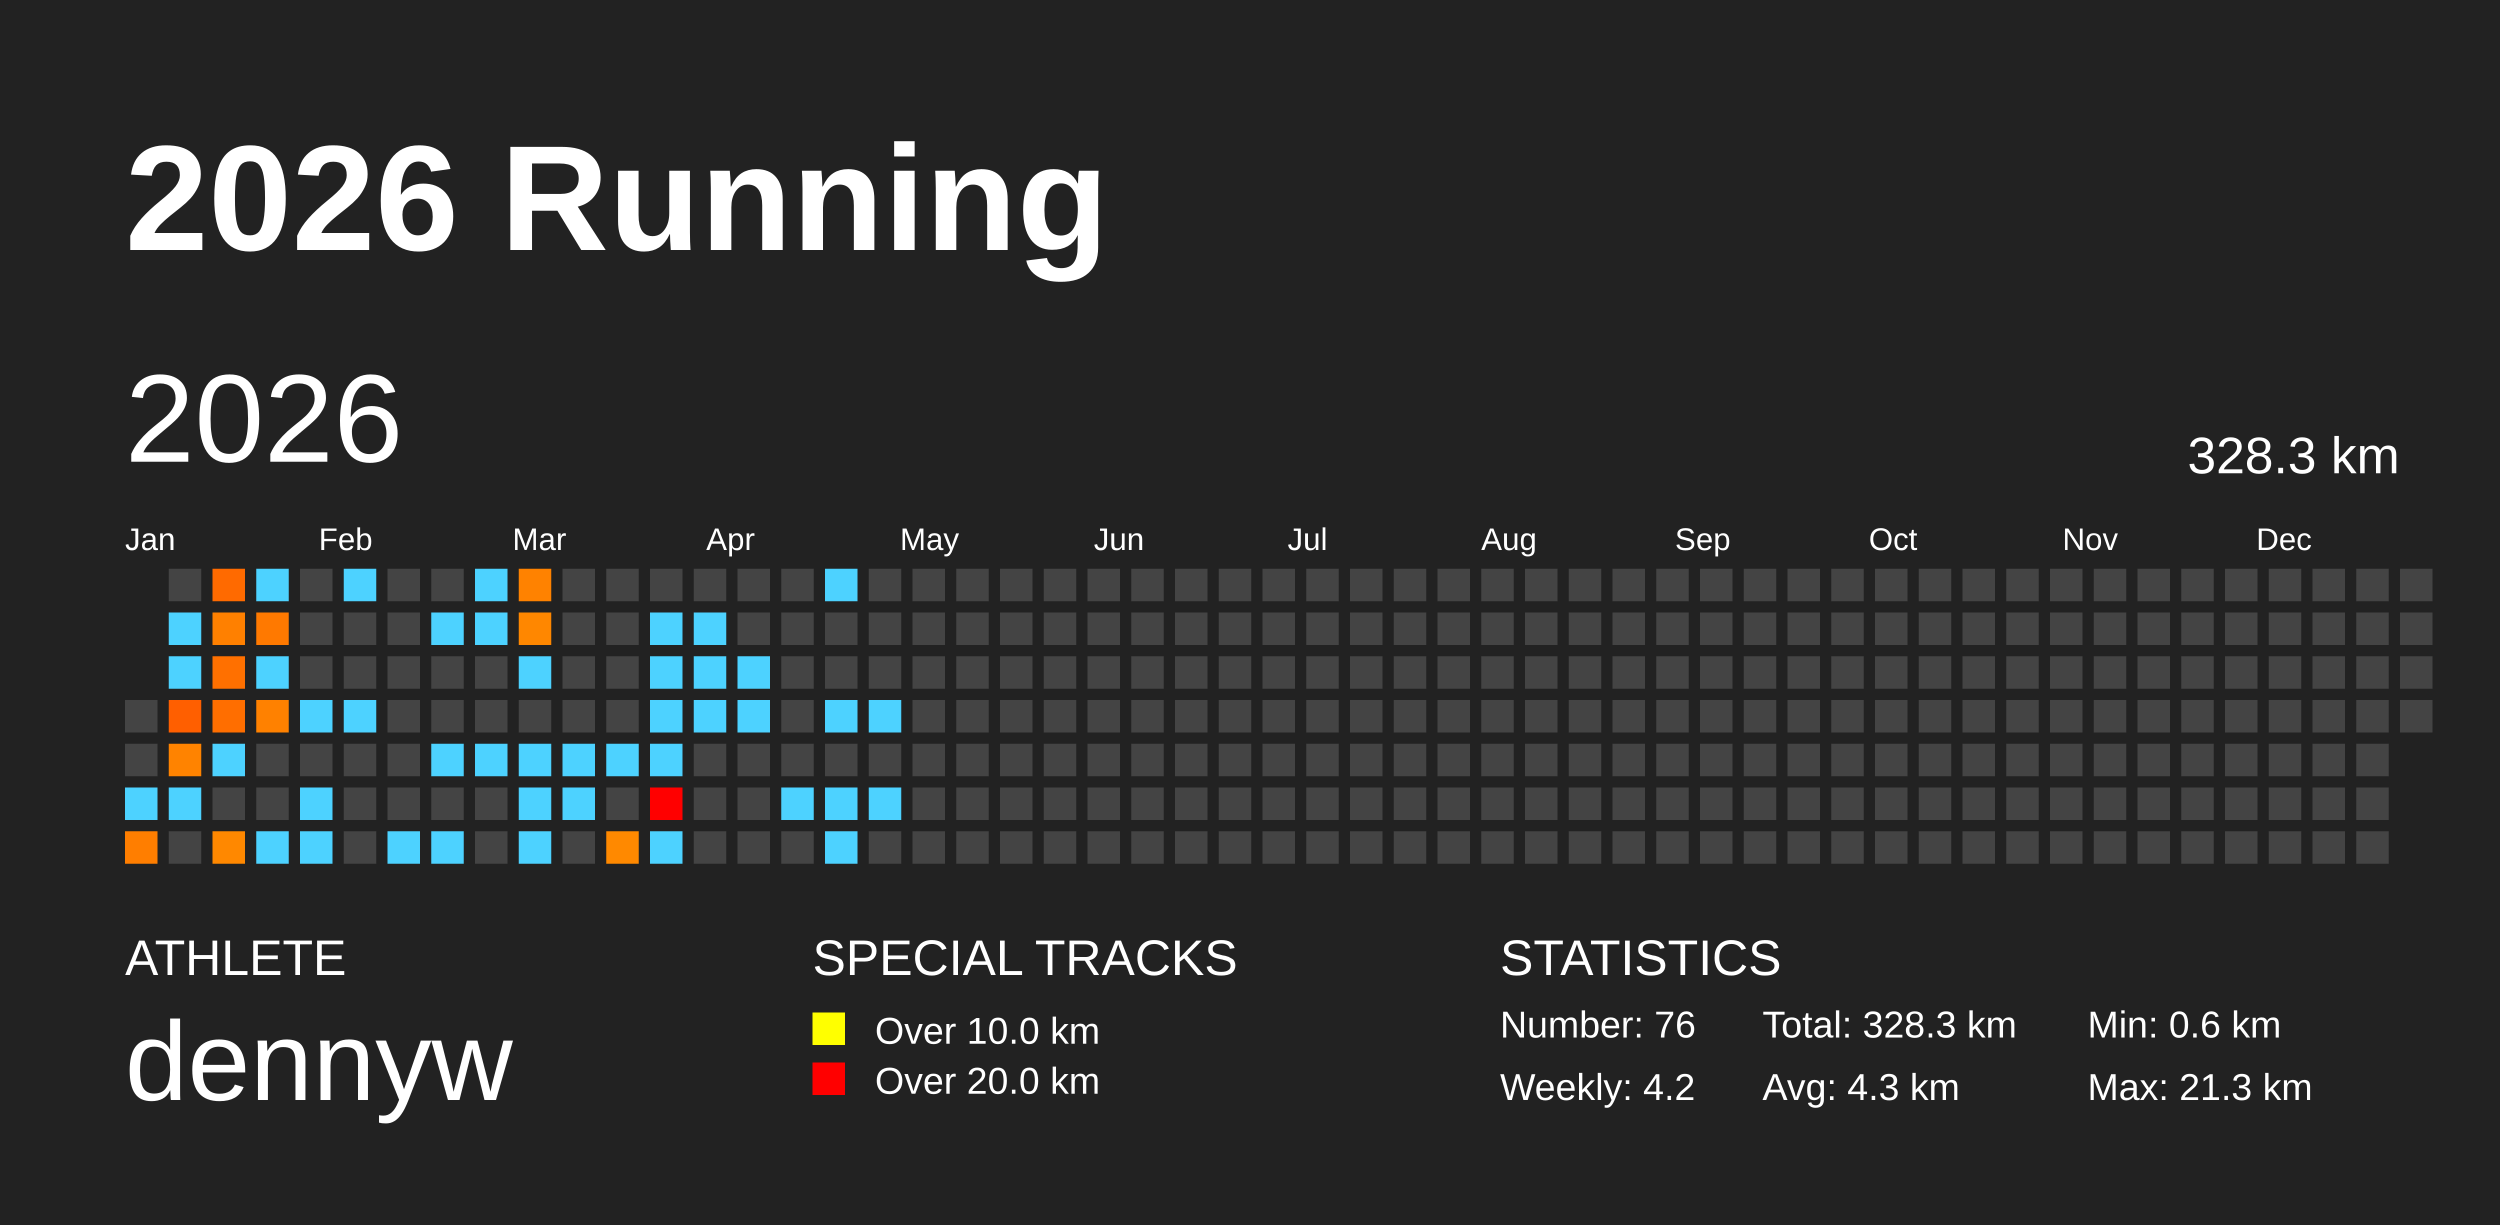
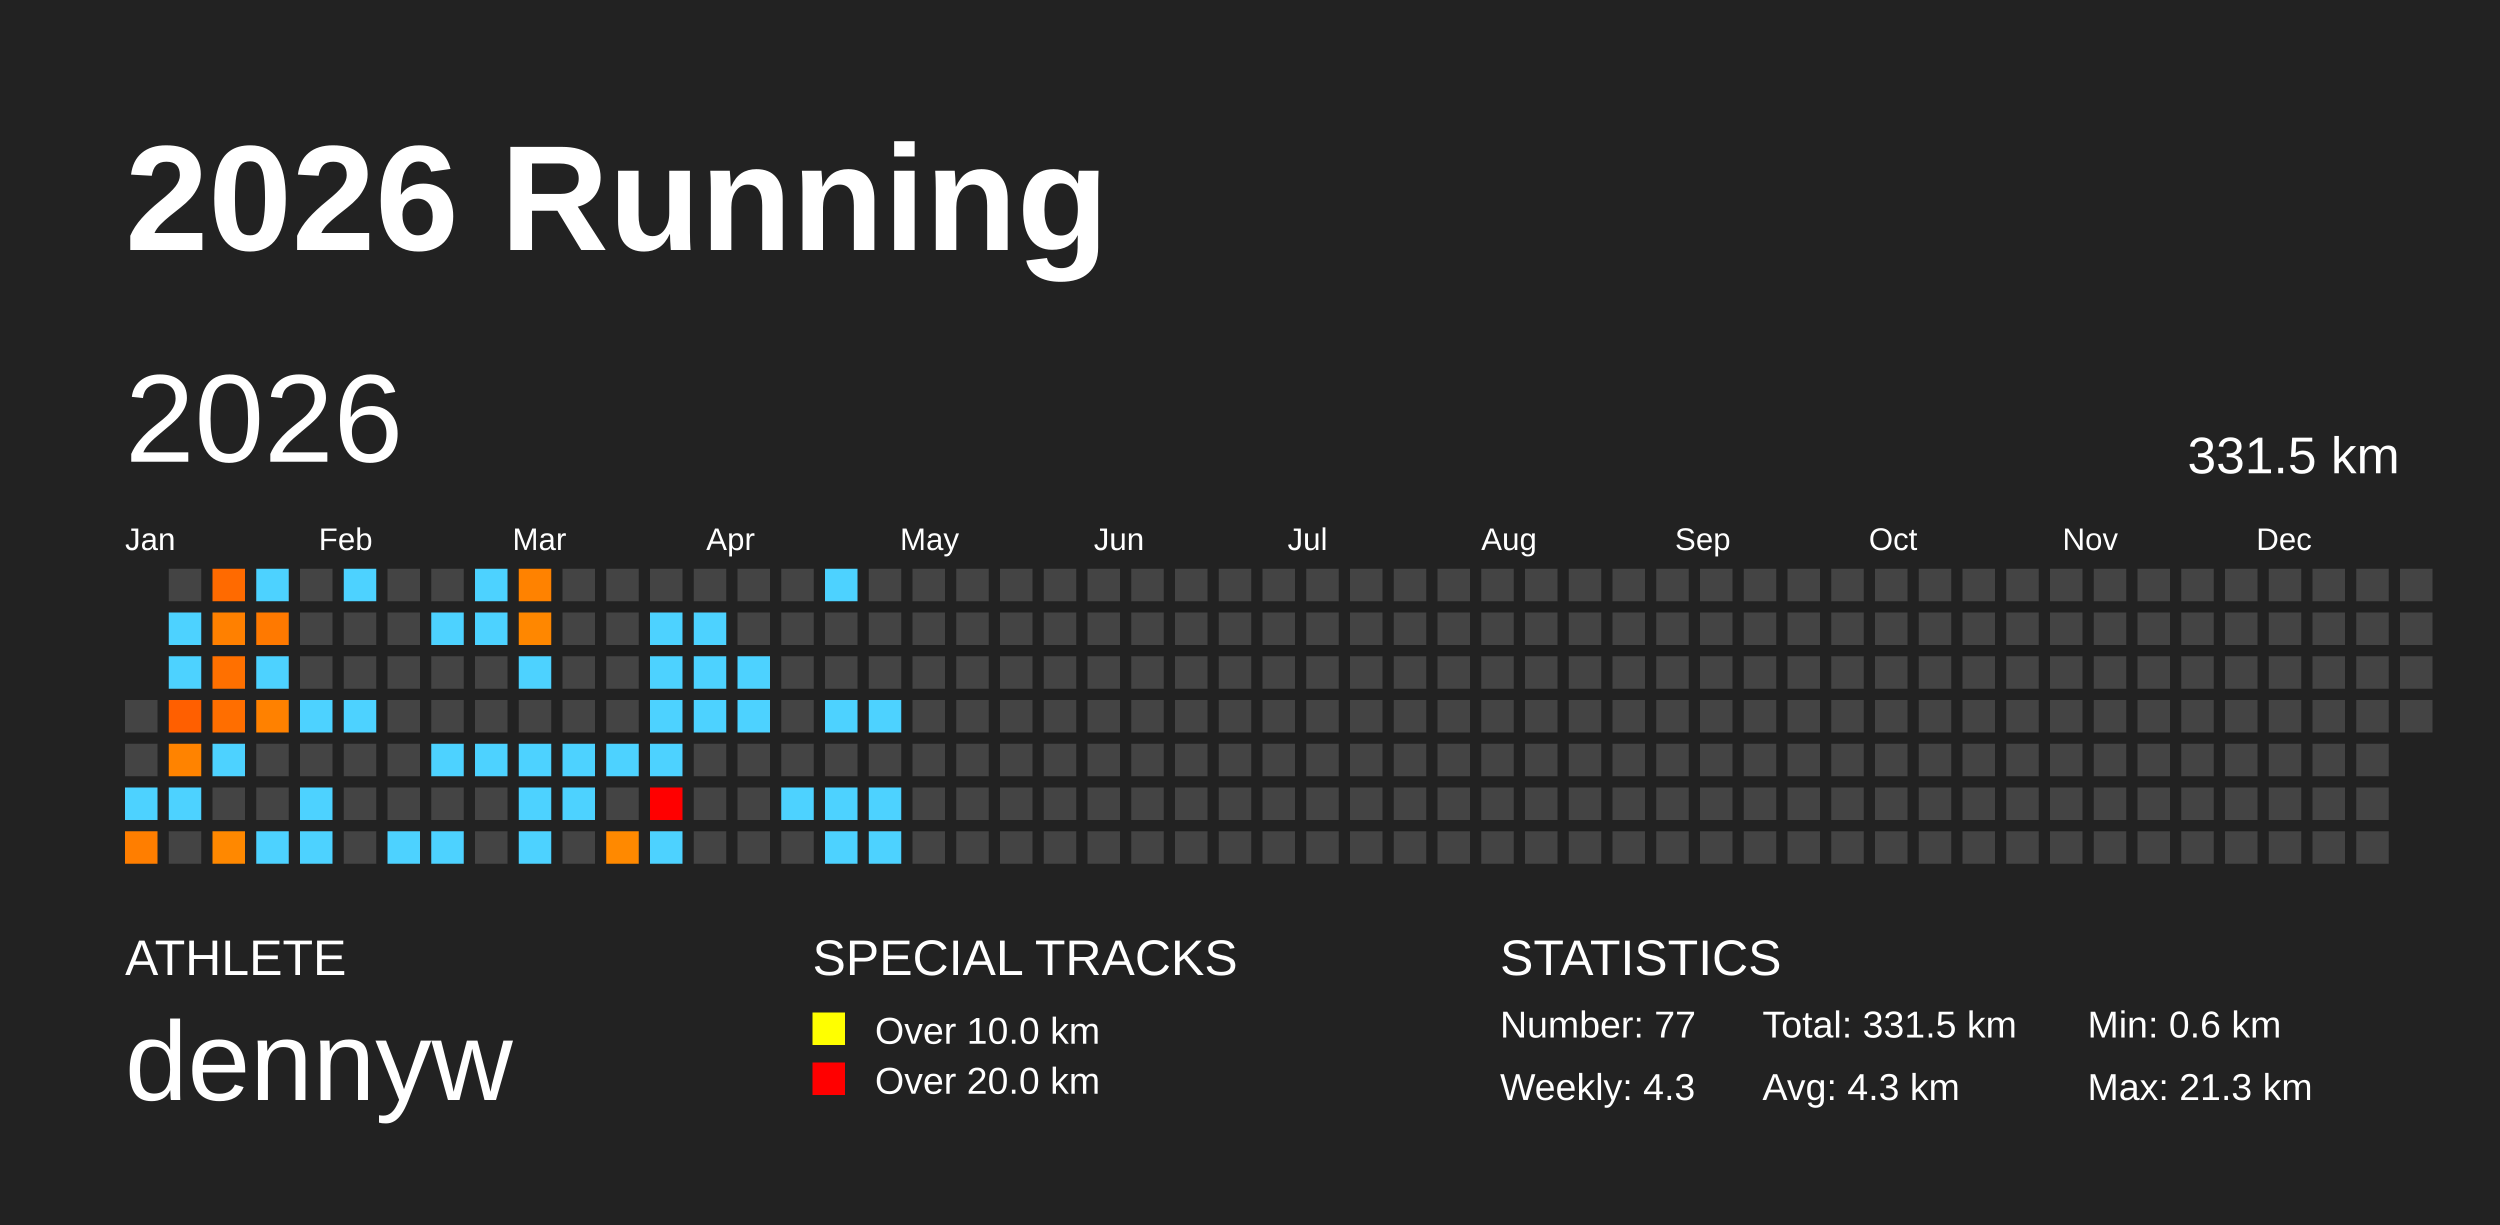
<svg xmlns="http://www.w3.org/2000/svg" baseProfile="full" height="98mm" version="1.1" viewBox="0,0,200,98" width="200mm">
  <defs />
  <rect fill="#222222" height="98" width="200" x="0" y="0" />
  <text fill="#FFFFFF" style="font-size:12px; font-family:Arial; font-weight:bold;" x="10" y="20">2026 Running</text>
  <text fill="#FFFFFF" style="font-size:4px; font-family:Arial" x="10" y="78">ATHLETE</text>
  <text fill="#FFFFFF" style="font-size:9px; font-family:Arial" x="10" y="88">dennyw</text>
  <text fill="#FFFFFF" style="font-size:4px; font-family:Arial" x="65" y="78">SPECIAL TRACKS</text>
  <rect fill="yellow" height="2.6" width="2.6" x="65" y="81" />
  <text fill="#FFFFFF" style="font-size:3px; font-family:Arial" x="70" y="83.5">Over 10.0 km</text>
  <rect fill="red" height="2.6" width="2.6" x="65" y="85" />
  <text fill="#FFFFFF" style="font-size:3px; font-family:Arial" x="70" y="87.5">Over 20.0 km</text>
  <text fill="#FFFFFF" style="font-size:4px; font-family:Arial" x="120" y="78">STATISTICS</text>
-   <text fill="#FFFFFF" style="font-size:3px; font-family:Arial" x="120" y="83">Number: 76</text>
-   <text fill="#FFFFFF" style="font-size:3px; font-family:Arial" x="120" y="88">Weekly: 4.2</text>
-   <text fill="#FFFFFF" style="font-size:3px; font-family:Arial" x="141" y="83">Total: 328.3 km</text>
+   <text fill="#FFFFFF" style="font-size:3px; font-family:Arial" x="120" y="83">Number: 77</text>
+   <text fill="#FFFFFF" style="font-size:3px; font-family:Arial" x="120" y="88">Weekly: 4.3</text>
+   <text fill="#FFFFFF" style="font-size:3px; font-family:Arial" x="141" y="83">Total: 331.5 km</text>
  <text fill="#FFFFFF" style="font-size:3px; font-family:Arial" x="141" y="88">Avg: 4.3 km</text>
  <text fill="#FFFFFF" style="font-size:3px; font-family:Arial" x="167" y="83">Min: 0.6 km</text>
  <text fill="#FFFFFF" style="font-size:3px; font-family:Arial" x="167" y="88">Max: 21.3 km</text>
  <text dominant-baseline="hanging" fill="#FFFFFF" style="font-size:10.0px; font-family:Arial;" x="10" y="30">2026</text>
-   <text dominant-baseline="hanging" fill="#FFFFFF" style="font-size:4.125px; font-family:Arial;" x="175" y="35">328.3 km</text>
+   <text dominant-baseline="hanging" fill="#FFFFFF" style="font-size:4.125px; font-family:Arial;" x="175" y="35">331.5 km</text>
  <text fill="#FFFFFF" style="font-size:2.5px; font-family:Arial" x="10.0" y="44">Jan</text>
  <text fill="#FFFFFF" style="font-size:2.5px; font-family:Arial" x="25.5" y="44">Feb</text>
  <text fill="#FFFFFF" style="font-size:2.5px; font-family:Arial" x="41.0" y="44">Mar</text>
  <text fill="#FFFFFF" style="font-size:2.5px; font-family:Arial" x="56.5" y="44">Apr</text>
  <text fill="#FFFFFF" style="font-size:2.5px; font-family:Arial" x="72.0" y="44">May</text>
  <text fill="#FFFFFF" style="font-size:2.5px; font-family:Arial" x="87.5" y="44">Jun</text>
  <text fill="#FFFFFF" style="font-size:2.5px; font-family:Arial" x="103.0" y="44">Jul</text>
  <text fill="#FFFFFF" style="font-size:2.5px; font-family:Arial" x="118.5" y="44">Aug</text>
  <text fill="#FFFFFF" style="font-size:2.5px; font-family:Arial" x="134.0" y="44">Sep</text>
  <text fill="#FFFFFF" style="font-size:2.5px; font-family:Arial" x="149.5" y="44">Oct</text>
  <text fill="#FFFFFF" style="font-size:2.5px; font-family:Arial" x="165.0" y="44">Nov</text>
  <text fill="#FFFFFF" style="font-size:2.5px; font-family:Arial" x="180.5" y="44">Dec</text>
  <rect fill="#444444" height="2.6" width="2.6" x="10.0" y="56.0" />
  <rect fill="#444444" height="2.6" width="2.6" x="10.0" y="59.5" />
  <rect fill="#4dd2ff" height="2.6" width="2.6" x="10.0" y="63.0" />
  <rect fill="#ff7e00" height="2.6" width="2.6" x="10.0" y="66.5" />
  <rect fill="#444444" height="2.6" width="2.6" x="13.5" y="45.5" />
  <rect fill="#4dd2ff" height="2.6" width="2.6" x="13.5" y="49.0" />
  <rect fill="#4dd2ff" height="2.6" width="2.6" x="13.5" y="52.5" />
  <rect fill="#ff5f00" height="2.6" width="2.6" x="13.5" y="56.0" />
  <rect fill="#ff8300" height="2.6" width="2.6" x="13.5" y="59.5" />
  <rect fill="#4dd2ff" height="2.6" width="2.6" x="13.5" y="63.0" />
  <rect fill="#444444" height="2.6" width="2.6" x="13.5" y="66.5" />
  <rect fill="#ff6a00" height="2.6" width="2.6" x="17.0" y="45.5" />
  <rect fill="#ff8000" height="2.6" width="2.6" x="17.0" y="49.0" />
  <rect fill="#ff7000" height="2.6" width="2.6" x="17.0" y="52.5" />
  <rect fill="#ff6e00" height="2.6" width="2.6" x="17.0" y="56.0" />
  <rect fill="#4dd2ff" height="2.6" width="2.6" x="17.0" y="59.5" />
  <rect fill="#444444" height="2.6" width="2.6" x="17.0" y="63.0" />
  <rect fill="#ff8800" height="2.6" width="2.6" x="17.0" y="66.5" />
  <rect fill="#4dd2ff" height="2.6" width="2.6" x="20.5" y="45.5" />
  <rect fill="#ff7900" height="2.6" width="2.6" x="20.5" y="49.0" />
  <rect fill="#4dd2ff" height="2.6" width="2.6" x="20.5" y="52.5" />
  <rect fill="#ff8100" height="2.6" width="2.6" x="20.5" y="56.0" />
  <rect fill="#444444" height="2.6" width="2.6" x="20.5" y="59.5" />
  <rect fill="#444444" height="2.6" width="2.6" x="20.5" y="63.0" />
  <rect fill="#4dd2ff" height="2.6" width="2.6" x="20.5" y="66.5" />
  <rect fill="#444444" height="2.6" width="2.6" x="24.0" y="45.5" />
  <rect fill="#444444" height="2.6" width="2.6" x="24.0" y="49.0" />
  <rect fill="#444444" height="2.6" width="2.6" x="24.0" y="52.5" />
  <rect fill="#4dd2ff" height="2.6" width="2.6" x="24.0" y="56.0" />
  <rect fill="#444444" height="2.6" width="2.6" x="24.0" y="59.5" />
  <rect fill="#4dd2ff" height="2.6" width="2.6" x="24.0" y="63.0" />
  <rect fill="#4dd2ff" height="2.6" width="2.6" x="24.0" y="66.5" />
  <rect fill="#4dd2ff" height="2.6" width="2.6" x="27.5" y="45.5" />
  <rect fill="#444444" height="2.6" width="2.6" x="27.5" y="49.0" />
  <rect fill="#444444" height="2.6" width="2.6" x="27.5" y="52.5" />
  <rect fill="#4dd2ff" height="2.6" width="2.6" x="27.5" y="56.0" />
  <rect fill="#444444" height="2.6" width="2.6" x="27.5" y="59.5" />
  <rect fill="#444444" height="2.6" width="2.6" x="27.5" y="63.0" />
  <rect fill="#444444" height="2.6" width="2.6" x="27.5" y="66.5" />
  <rect fill="#444444" height="2.6" width="2.6" x="31.0" y="45.5" />
  <rect fill="#444444" height="2.6" width="2.6" x="31.0" y="49.0" />
  <rect fill="#444444" height="2.6" width="2.6" x="31.0" y="52.5" />
  <rect fill="#444444" height="2.6" width="2.6" x="31.0" y="56.0" />
  <rect fill="#444444" height="2.6" width="2.6" x="31.0" y="59.5" />
  <rect fill="#444444" height="2.6" width="2.6" x="31.0" y="63.0" />
  <rect fill="#4dd2ff" height="2.6" width="2.6" x="31.0" y="66.5" />
  <rect fill="#444444" height="2.6" width="2.6" x="34.5" y="45.5" />
  <rect fill="#4dd2ff" height="2.6" width="2.6" x="34.5" y="49.0" />
  <rect fill="#444444" height="2.6" width="2.6" x="34.5" y="52.5" />
  <rect fill="#444444" height="2.6" width="2.6" x="34.5" y="56.0" />
  <rect fill="#4dd2ff" height="2.6" width="2.6" x="34.5" y="59.5" />
  <rect fill="#444444" height="2.6" width="2.6" x="34.5" y="63.0" />
  <rect fill="#4dd2ff" height="2.6" width="2.6" x="34.5" y="66.5" />
  <rect fill="#4dd2ff" height="2.6" width="2.6" x="38.0" y="45.5" />
  <rect fill="#4dd2ff" height="2.6" width="2.6" x="38.0" y="49.0" />
  <rect fill="#444444" height="2.6" width="2.6" x="38.0" y="52.5" />
  <rect fill="#444444" height="2.6" width="2.6" x="38.0" y="56.0" />
  <rect fill="#4dd2ff" height="2.6" width="2.6" x="38.0" y="59.5" />
  <rect fill="#444444" height="2.6" width="2.6" x="38.0" y="63.0" />
  <rect fill="#444444" height="2.6" width="2.6" x="38.0" y="66.5" />
  <rect fill="#ff8200" height="2.6" width="2.6" x="41.5" y="45.5" />
  <rect fill="#ff8700" height="2.6" width="2.6" x="41.5" y="49.0" />
  <rect fill="#4dd2ff" height="2.6" width="2.6" x="41.5" y="52.5" />
  <rect fill="#444444" height="2.6" width="2.6" x="41.5" y="56.0" />
  <rect fill="#4dd2ff" height="2.6" width="2.6" x="41.5" y="59.5" />
  <rect fill="#4dd2ff" height="2.6" width="2.6" x="41.5" y="63.0" />
  <rect fill="#4dd2ff" height="2.6" width="2.6" x="41.5" y="66.5" />
  <rect fill="#444444" height="2.6" width="2.6" x="45.0" y="45.5" />
  <rect fill="#444444" height="2.6" width="2.6" x="45.0" y="49.0" />
  <rect fill="#444444" height="2.6" width="2.6" x="45.0" y="52.5" />
  <rect fill="#444444" height="2.6" width="2.6" x="45.0" y="56.0" />
  <rect fill="#4dd2ff" height="2.6" width="2.6" x="45.0" y="59.5" />
  <rect fill="#4dd2ff" height="2.6" width="2.6" x="45.0" y="63.0" />
  <rect fill="#444444" height="2.6" width="2.6" x="45.0" y="66.5" />
  <rect fill="#444444" height="2.6" width="2.6" x="48.5" y="45.5" />
  <rect fill="#444444" height="2.6" width="2.6" x="48.5" y="49.0" />
  <rect fill="#444444" height="2.6" width="2.6" x="48.5" y="52.5" />
  <rect fill="#444444" height="2.6" width="2.6" x="48.5" y="56.0" />
  <rect fill="#4dd2ff" height="2.6" width="2.6" x="48.5" y="59.5" />
  <rect fill="#444444" height="2.6" width="2.6" x="48.5" y="63.0" />
  <rect fill="#ff8900" height="2.6" width="2.6" x="48.5" y="66.5" />
  <rect fill="#444444" height="2.6" width="2.6" x="52.0" y="45.5" />
  <rect fill="#4dd2ff" height="2.6" width="2.6" x="52.0" y="49.0" />
  <rect fill="#4dd2ff" height="2.6" width="2.6" x="52.0" y="52.5" />
  <rect fill="#4dd2ff" height="2.6" width="2.6" x="52.0" y="56.0" />
  <rect fill="#4dd2ff" height="2.6" width="2.6" x="52.0" y="59.5" />
  <rect fill="red" height="2.6" width="2.6" x="52.0" y="63.0" />
  <rect fill="#4dd2ff" height="2.6" width="2.6" x="52.0" y="66.5" />
  <rect fill="#444444" height="2.6" width="2.6" x="55.5" y="45.5" />
  <rect fill="#4dd2ff" height="2.6" width="2.6" x="55.5" y="49.0" />
  <rect fill="#4dd2ff" height="2.6" width="2.6" x="55.5" y="52.5" />
  <rect fill="#4dd2ff" height="2.6" width="2.6" x="55.5" y="56.0" />
  <rect fill="#444444" height="2.6" width="2.6" x="55.5" y="59.5" />
  <rect fill="#444444" height="2.6" width="2.6" x="55.5" y="63.0" />
  <rect fill="#444444" height="2.6" width="2.6" x="55.5" y="66.5" />
  <rect fill="#444444" height="2.6" width="2.6" x="59.0" y="45.5" />
  <rect fill="#444444" height="2.6" width="2.6" x="59.0" y="49.0" />
  <rect fill="#4dd2ff" height="2.6" width="2.6" x="59.0" y="52.5" />
  <rect fill="#4dd2ff" height="2.6" width="2.6" x="59.0" y="56.0" />
  <rect fill="#444444" height="2.6" width="2.6" x="59.0" y="59.5" />
  <rect fill="#444444" height="2.6" width="2.6" x="59.0" y="63.0" />
  <rect fill="#444444" height="2.6" width="2.6" x="59.0" y="66.5" />
  <rect fill="#444444" height="2.6" width="2.6" x="62.5" y="45.5" />
  <rect fill="#444444" height="2.6" width="2.6" x="62.5" y="49.0" />
  <rect fill="#444444" height="2.6" width="2.6" x="62.5" y="52.5" />
  <rect fill="#444444" height="2.6" width="2.6" x="62.5" y="56.0" />
  <rect fill="#444444" height="2.6" width="2.6" x="62.5" y="59.5" />
  <rect fill="#4dd2ff" height="2.6" width="2.6" x="62.5" y="63.0" />
  <rect fill="#444444" height="2.6" width="2.6" x="62.5" y="66.5" />
  <rect fill="#4dd2ff" height="2.6" width="2.6" x="66.0" y="45.5" />
  <rect fill="#444444" height="2.6" width="2.6" x="66.0" y="49.0" />
  <rect fill="#444444" height="2.6" width="2.6" x="66.0" y="52.5" />
  <rect fill="#4dd2ff" height="2.6" width="2.6" x="66.0" y="56.0" />
  <rect fill="#444444" height="2.6" width="2.6" x="66.0" y="59.5" />
  <rect fill="#4dd2ff" height="2.6" width="2.6" x="66.0" y="63.0" />
  <rect fill="#4dd2ff" height="2.6" width="2.6" x="66.0" y="66.5" />
  <rect fill="#444444" height="2.6" width="2.6" x="69.5" y="45.5" />
  <rect fill="#444444" height="2.6" width="2.6" x="69.5" y="49.0" />
  <rect fill="#444444" height="2.6" width="2.6" x="69.5" y="52.5" />
  <rect fill="#4dd2ff" height="2.6" width="2.6" x="69.5" y="56.0" />
  <rect fill="#444444" height="2.6" width="2.6" x="69.5" y="59.5" />
  <rect fill="#4dd2ff" height="2.6" width="2.6" x="69.5" y="63.0" />
-   <rect fill="#444444" height="2.6" width="2.6" x="69.5" y="66.5" />
+   <rect fill="#4dd2ff" height="2.6" width="2.6" x="69.5" y="66.5" />
  <rect fill="#444444" height="2.6" width="2.6" x="73.0" y="45.5" />
  <rect fill="#444444" height="2.6" width="2.6" x="73.0" y="49.0" />
  <rect fill="#444444" height="2.6" width="2.6" x="73.0" y="52.5" />
  <rect fill="#444444" height="2.6" width="2.6" x="73.0" y="56.0" />
  <rect fill="#444444" height="2.6" width="2.6" x="73.0" y="59.5" />
  <rect fill="#444444" height="2.6" width="2.6" x="73.0" y="63.0" />
  <rect fill="#444444" height="2.6" width="2.6" x="73.0" y="66.5" />
  <rect fill="#444444" height="2.6" width="2.6" x="76.5" y="45.5" />
  <rect fill="#444444" height="2.6" width="2.6" x="76.5" y="49.0" />
  <rect fill="#444444" height="2.6" width="2.6" x="76.5" y="52.5" />
  <rect fill="#444444" height="2.6" width="2.6" x="76.5" y="56.0" />
  <rect fill="#444444" height="2.6" width="2.6" x="76.5" y="59.5" />
  <rect fill="#444444" height="2.6" width="2.6" x="76.5" y="63.0" />
  <rect fill="#444444" height="2.6" width="2.6" x="76.5" y="66.5" />
  <rect fill="#444444" height="2.6" width="2.6" x="80.0" y="45.5" />
  <rect fill="#444444" height="2.6" width="2.6" x="80.0" y="49.0" />
  <rect fill="#444444" height="2.6" width="2.6" x="80.0" y="52.5" />
  <rect fill="#444444" height="2.6" width="2.6" x="80.0" y="56.0" />
  <rect fill="#444444" height="2.6" width="2.6" x="80.0" y="59.5" />
  <rect fill="#444444" height="2.6" width="2.6" x="80.0" y="63.0" />
  <rect fill="#444444" height="2.6" width="2.6" x="80.0" y="66.5" />
  <rect fill="#444444" height="2.6" width="2.6" x="83.5" y="45.5" />
  <rect fill="#444444" height="2.6" width="2.6" x="83.5" y="49.0" />
  <rect fill="#444444" height="2.6" width="2.6" x="83.5" y="52.5" />
  <rect fill="#444444" height="2.6" width="2.6" x="83.5" y="56.0" />
  <rect fill="#444444" height="2.6" width="2.6" x="83.5" y="59.5" />
  <rect fill="#444444" height="2.6" width="2.6" x="83.5" y="63.0" />
  <rect fill="#444444" height="2.6" width="2.6" x="83.5" y="66.5" />
  <rect fill="#444444" height="2.6" width="2.6" x="87.0" y="45.5" />
  <rect fill="#444444" height="2.6" width="2.6" x="87.0" y="49.0" />
  <rect fill="#444444" height="2.6" width="2.6" x="87.0" y="52.5" />
  <rect fill="#444444" height="2.6" width="2.6" x="87.0" y="56.0" />
  <rect fill="#444444" height="2.6" width="2.6" x="87.0" y="59.5" />
  <rect fill="#444444" height="2.6" width="2.6" x="87.0" y="63.0" />
  <rect fill="#444444" height="2.6" width="2.6" x="87.0" y="66.5" />
  <rect fill="#444444" height="2.6" width="2.6" x="90.5" y="45.5" />
  <rect fill="#444444" height="2.6" width="2.6" x="90.5" y="49.0" />
  <rect fill="#444444" height="2.6" width="2.6" x="90.5" y="52.5" />
  <rect fill="#444444" height="2.6" width="2.6" x="90.5" y="56.0" />
  <rect fill="#444444" height="2.6" width="2.6" x="90.5" y="59.5" />
  <rect fill="#444444" height="2.6" width="2.6" x="90.5" y="63.0" />
  <rect fill="#444444" height="2.6" width="2.6" x="90.5" y="66.5" />
  <rect fill="#444444" height="2.6" width="2.6" x="94.0" y="45.5" />
  <rect fill="#444444" height="2.6" width="2.6" x="94.0" y="49.0" />
  <rect fill="#444444" height="2.6" width="2.6" x="94.0" y="52.5" />
  <rect fill="#444444" height="2.6" width="2.6" x="94.0" y="56.0" />
  <rect fill="#444444" height="2.6" width="2.6" x="94.0" y="59.5" />
  <rect fill="#444444" height="2.6" width="2.6" x="94.0" y="63.0" />
  <rect fill="#444444" height="2.6" width="2.6" x="94.0" y="66.5" />
  <rect fill="#444444" height="2.6" width="2.6" x="97.5" y="45.5" />
  <rect fill="#444444" height="2.6" width="2.6" x="97.5" y="49.0" />
  <rect fill="#444444" height="2.6" width="2.6" x="97.5" y="52.5" />
  <rect fill="#444444" height="2.6" width="2.6" x="97.5" y="56.0" />
  <rect fill="#444444" height="2.6" width="2.6" x="97.5" y="59.5" />
  <rect fill="#444444" height="2.6" width="2.6" x="97.5" y="63.0" />
  <rect fill="#444444" height="2.6" width="2.6" x="97.5" y="66.5" />
  <rect fill="#444444" height="2.6" width="2.6" x="101.0" y="45.5" />
  <rect fill="#444444" height="2.6" width="2.6" x="101.0" y="49.0" />
  <rect fill="#444444" height="2.6" width="2.6" x="101.0" y="52.5" />
  <rect fill="#444444" height="2.6" width="2.6" x="101.0" y="56.0" />
  <rect fill="#444444" height="2.6" width="2.6" x="101.0" y="59.5" />
  <rect fill="#444444" height="2.6" width="2.6" x="101.0" y="63.0" />
  <rect fill="#444444" height="2.6" width="2.6" x="101.0" y="66.5" />
  <rect fill="#444444" height="2.6" width="2.6" x="104.5" y="45.5" />
  <rect fill="#444444" height="2.6" width="2.6" x="104.5" y="49.0" />
  <rect fill="#444444" height="2.6" width="2.6" x="104.5" y="52.5" />
  <rect fill="#444444" height="2.6" width="2.6" x="104.5" y="56.0" />
  <rect fill="#444444" height="2.6" width="2.6" x="104.5" y="59.5" />
  <rect fill="#444444" height="2.6" width="2.6" x="104.5" y="63.0" />
  <rect fill="#444444" height="2.6" width="2.6" x="104.5" y="66.5" />
  <rect fill="#444444" height="2.6" width="2.6" x="108.0" y="45.5" />
  <rect fill="#444444" height="2.6" width="2.6" x="108.0" y="49.0" />
  <rect fill="#444444" height="2.6" width="2.6" x="108.0" y="52.5" />
  <rect fill="#444444" height="2.6" width="2.6" x="108.0" y="56.0" />
  <rect fill="#444444" height="2.6" width="2.6" x="108.0" y="59.5" />
  <rect fill="#444444" height="2.6" width="2.6" x="108.0" y="63.0" />
  <rect fill="#444444" height="2.6" width="2.6" x="108.0" y="66.5" />
  <rect fill="#444444" height="2.6" width="2.6" x="111.5" y="45.5" />
  <rect fill="#444444" height="2.6" width="2.6" x="111.5" y="49.0" />
  <rect fill="#444444" height="2.6" width="2.6" x="111.5" y="52.5" />
  <rect fill="#444444" height="2.6" width="2.6" x="111.5" y="56.0" />
  <rect fill="#444444" height="2.6" width="2.6" x="111.5" y="59.5" />
  <rect fill="#444444" height="2.6" width="2.6" x="111.5" y="63.0" />
  <rect fill="#444444" height="2.6" width="2.6" x="111.5" y="66.5" />
  <rect fill="#444444" height="2.6" width="2.6" x="115.0" y="45.5" />
  <rect fill="#444444" height="2.6" width="2.6" x="115.0" y="49.0" />
  <rect fill="#444444" height="2.6" width="2.6" x="115.0" y="52.5" />
  <rect fill="#444444" height="2.6" width="2.6" x="115.0" y="56.0" />
  <rect fill="#444444" height="2.6" width="2.6" x="115.0" y="59.5" />
  <rect fill="#444444" height="2.6" width="2.6" x="115.0" y="63.0" />
  <rect fill="#444444" height="2.6" width="2.6" x="115.0" y="66.5" />
  <rect fill="#444444" height="2.6" width="2.6" x="118.5" y="45.5" />
  <rect fill="#444444" height="2.6" width="2.6" x="118.5" y="49.0" />
  <rect fill="#444444" height="2.6" width="2.6" x="118.5" y="52.5" />
  <rect fill="#444444" height="2.6" width="2.6" x="118.5" y="56.0" />
  <rect fill="#444444" height="2.6" width="2.6" x="118.5" y="59.5" />
  <rect fill="#444444" height="2.6" width="2.6" x="118.5" y="63.0" />
  <rect fill="#444444" height="2.6" width="2.6" x="118.5" y="66.5" />
  <rect fill="#444444" height="2.6" width="2.6" x="122.0" y="45.5" />
  <rect fill="#444444" height="2.6" width="2.6" x="122.0" y="49.0" />
  <rect fill="#444444" height="2.6" width="2.6" x="122.0" y="52.5" />
  <rect fill="#444444" height="2.6" width="2.6" x="122.0" y="56.0" />
  <rect fill="#444444" height="2.6" width="2.6" x="122.0" y="59.5" />
  <rect fill="#444444" height="2.6" width="2.6" x="122.0" y="63.0" />
  <rect fill="#444444" height="2.6" width="2.6" x="122.0" y="66.5" />
  <rect fill="#444444" height="2.6" width="2.6" x="125.5" y="45.5" />
  <rect fill="#444444" height="2.6" width="2.6" x="125.5" y="49.0" />
  <rect fill="#444444" height="2.6" width="2.6" x="125.5" y="52.5" />
  <rect fill="#444444" height="2.6" width="2.6" x="125.5" y="56.0" />
  <rect fill="#444444" height="2.6" width="2.6" x="125.5" y="59.5" />
  <rect fill="#444444" height="2.6" width="2.6" x="125.5" y="63.0" />
  <rect fill="#444444" height="2.6" width="2.6" x="125.5" y="66.5" />
  <rect fill="#444444" height="2.6" width="2.6" x="129.0" y="45.5" />
  <rect fill="#444444" height="2.6" width="2.6" x="129.0" y="49.0" />
  <rect fill="#444444" height="2.6" width="2.6" x="129.0" y="52.5" />
  <rect fill="#444444" height="2.6" width="2.6" x="129.0" y="56.0" />
  <rect fill="#444444" height="2.6" width="2.6" x="129.0" y="59.5" />
  <rect fill="#444444" height="2.6" width="2.6" x="129.0" y="63.0" />
  <rect fill="#444444" height="2.6" width="2.6" x="129.0" y="66.5" />
  <rect fill="#444444" height="2.6" width="2.6" x="132.5" y="45.5" />
  <rect fill="#444444" height="2.6" width="2.6" x="132.5" y="49.0" />
  <rect fill="#444444" height="2.6" width="2.6" x="132.5" y="52.5" />
  <rect fill="#444444" height="2.6" width="2.6" x="132.5" y="56.0" />
  <rect fill="#444444" height="2.6" width="2.6" x="132.5" y="59.5" />
  <rect fill="#444444" height="2.6" width="2.6" x="132.5" y="63.0" />
  <rect fill="#444444" height="2.6" width="2.6" x="132.5" y="66.5" />
  <rect fill="#444444" height="2.6" width="2.6" x="136.0" y="45.5" />
  <rect fill="#444444" height="2.6" width="2.6" x="136.0" y="49.0" />
  <rect fill="#444444" height="2.6" width="2.6" x="136.0" y="52.5" />
  <rect fill="#444444" height="2.6" width="2.6" x="136.0" y="56.0" />
  <rect fill="#444444" height="2.6" width="2.6" x="136.0" y="59.5" />
  <rect fill="#444444" height="2.6" width="2.6" x="136.0" y="63.0" />
  <rect fill="#444444" height="2.6" width="2.6" x="136.0" y="66.5" />
  <rect fill="#444444" height="2.6" width="2.6" x="139.5" y="45.5" />
  <rect fill="#444444" height="2.6" width="2.6" x="139.5" y="49.0" />
  <rect fill="#444444" height="2.6" width="2.6" x="139.5" y="52.5" />
  <rect fill="#444444" height="2.6" width="2.6" x="139.5" y="56.0" />
  <rect fill="#444444" height="2.6" width="2.6" x="139.5" y="59.5" />
  <rect fill="#444444" height="2.6" width="2.6" x="139.5" y="63.0" />
  <rect fill="#444444" height="2.6" width="2.6" x="139.5" y="66.5" />
  <rect fill="#444444" height="2.6" width="2.6" x="143.0" y="45.5" />
  <rect fill="#444444" height="2.6" width="2.6" x="143.0" y="49.0" />
  <rect fill="#444444" height="2.6" width="2.6" x="143.0" y="52.5" />
  <rect fill="#444444" height="2.6" width="2.6" x="143.0" y="56.0" />
  <rect fill="#444444" height="2.6" width="2.6" x="143.0" y="59.5" />
  <rect fill="#444444" height="2.6" width="2.6" x="143.0" y="63.0" />
  <rect fill="#444444" height="2.6" width="2.6" x="143.0" y="66.5" />
  <rect fill="#444444" height="2.6" width="2.6" x="146.5" y="45.5" />
  <rect fill="#444444" height="2.6" width="2.6" x="146.5" y="49.0" />
  <rect fill="#444444" height="2.6" width="2.6" x="146.5" y="52.5" />
  <rect fill="#444444" height="2.6" width="2.6" x="146.5" y="56.0" />
  <rect fill="#444444" height="2.6" width="2.6" x="146.5" y="59.5" />
  <rect fill="#444444" height="2.6" width="2.6" x="146.5" y="63.0" />
  <rect fill="#444444" height="2.6" width="2.6" x="146.5" y="66.5" />
  <rect fill="#444444" height="2.6" width="2.6" x="150.0" y="45.5" />
  <rect fill="#444444" height="2.6" width="2.6" x="150.0" y="49.0" />
  <rect fill="#444444" height="2.6" width="2.6" x="150.0" y="52.5" />
  <rect fill="#444444" height="2.6" width="2.6" x="150.0" y="56.0" />
  <rect fill="#444444" height="2.6" width="2.6" x="150.0" y="59.5" />
  <rect fill="#444444" height="2.6" width="2.6" x="150.0" y="63.0" />
  <rect fill="#444444" height="2.6" width="2.6" x="150.0" y="66.5" />
  <rect fill="#444444" height="2.6" width="2.6" x="153.5" y="45.5" />
  <rect fill="#444444" height="2.6" width="2.6" x="153.5" y="49.0" />
  <rect fill="#444444" height="2.6" width="2.6" x="153.5" y="52.5" />
  <rect fill="#444444" height="2.6" width="2.6" x="153.5" y="56.0" />
  <rect fill="#444444" height="2.6" width="2.6" x="153.5" y="59.5" />
  <rect fill="#444444" height="2.6" width="2.6" x="153.5" y="63.0" />
  <rect fill="#444444" height="2.6" width="2.6" x="153.5" y="66.5" />
  <rect fill="#444444" height="2.6" width="2.6" x="157.0" y="45.5" />
  <rect fill="#444444" height="2.6" width="2.6" x="157.0" y="49.0" />
  <rect fill="#444444" height="2.6" width="2.6" x="157.0" y="52.5" />
  <rect fill="#444444" height="2.6" width="2.6" x="157.0" y="56.0" />
  <rect fill="#444444" height="2.6" width="2.6" x="157.0" y="59.5" />
  <rect fill="#444444" height="2.6" width="2.6" x="157.0" y="63.0" />
  <rect fill="#444444" height="2.6" width="2.6" x="157.0" y="66.5" />
  <rect fill="#444444" height="2.6" width="2.6" x="160.5" y="45.5" />
  <rect fill="#444444" height="2.6" width="2.6" x="160.5" y="49.0" />
  <rect fill="#444444" height="2.6" width="2.6" x="160.5" y="52.5" />
  <rect fill="#444444" height="2.6" width="2.6" x="160.5" y="56.0" />
  <rect fill="#444444" height="2.6" width="2.6" x="160.5" y="59.5" />
  <rect fill="#444444" height="2.6" width="2.6" x="160.5" y="63.0" />
  <rect fill="#444444" height="2.6" width="2.6" x="160.5" y="66.5" />
  <rect fill="#444444" height="2.6" width="2.6" x="164.0" y="45.5" />
  <rect fill="#444444" height="2.6" width="2.6" x="164.0" y="49.0" />
  <rect fill="#444444" height="2.6" width="2.6" x="164.0" y="52.5" />
  <rect fill="#444444" height="2.6" width="2.6" x="164.0" y="56.0" />
  <rect fill="#444444" height="2.6" width="2.6" x="164.0" y="59.5" />
  <rect fill="#444444" height="2.6" width="2.6" x="164.0" y="63.0" />
  <rect fill="#444444" height="2.6" width="2.6" x="164.0" y="66.5" />
  <rect fill="#444444" height="2.6" width="2.6" x="167.5" y="45.5" />
  <rect fill="#444444" height="2.6" width="2.6" x="167.5" y="49.0" />
  <rect fill="#444444" height="2.6" width="2.6" x="167.5" y="52.5" />
  <rect fill="#444444" height="2.6" width="2.6" x="167.5" y="56.0" />
  <rect fill="#444444" height="2.6" width="2.6" x="167.5" y="59.5" />
  <rect fill="#444444" height="2.6" width="2.6" x="167.5" y="63.0" />
  <rect fill="#444444" height="2.6" width="2.6" x="167.5" y="66.5" />
  <rect fill="#444444" height="2.6" width="2.6" x="171.0" y="45.5" />
  <rect fill="#444444" height="2.6" width="2.6" x="171.0" y="49.0" />
  <rect fill="#444444" height="2.6" width="2.6" x="171.0" y="52.5" />
  <rect fill="#444444" height="2.6" width="2.6" x="171.0" y="56.0" />
  <rect fill="#444444" height="2.6" width="2.6" x="171.0" y="59.5" />
  <rect fill="#444444" height="2.6" width="2.6" x="171.0" y="63.0" />
  <rect fill="#444444" height="2.6" width="2.6" x="171.0" y="66.5" />
  <rect fill="#444444" height="2.6" width="2.6" x="174.5" y="45.5" />
  <rect fill="#444444" height="2.6" width="2.6" x="174.5" y="49.0" />
  <rect fill="#444444" height="2.6" width="2.6" x="174.5" y="52.5" />
  <rect fill="#444444" height="2.6" width="2.6" x="174.5" y="56.0" />
  <rect fill="#444444" height="2.6" width="2.6" x="174.5" y="59.5" />
  <rect fill="#444444" height="2.6" width="2.6" x="174.5" y="63.0" />
  <rect fill="#444444" height="2.6" width="2.6" x="174.5" y="66.5" />
  <rect fill="#444444" height="2.6" width="2.6" x="178.0" y="45.5" />
  <rect fill="#444444" height="2.6" width="2.6" x="178.0" y="49.0" />
  <rect fill="#444444" height="2.6" width="2.6" x="178.0" y="52.5" />
  <rect fill="#444444" height="2.6" width="2.6" x="178.0" y="56.0" />
  <rect fill="#444444" height="2.6" width="2.6" x="178.0" y="59.5" />
  <rect fill="#444444" height="2.6" width="2.6" x="178.0" y="63.0" />
  <rect fill="#444444" height="2.6" width="2.6" x="178.0" y="66.5" />
  <rect fill="#444444" height="2.6" width="2.6" x="181.5" y="45.5" />
  <rect fill="#444444" height="2.6" width="2.6" x="181.5" y="49.0" />
  <rect fill="#444444" height="2.6" width="2.6" x="181.5" y="52.5" />
  <rect fill="#444444" height="2.6" width="2.6" x="181.5" y="56.0" />
  <rect fill="#444444" height="2.6" width="2.6" x="181.5" y="59.5" />
  <rect fill="#444444" height="2.6" width="2.6" x="181.5" y="63.0" />
  <rect fill="#444444" height="2.6" width="2.6" x="181.5" y="66.5" />
  <rect fill="#444444" height="2.6" width="2.6" x="185.0" y="45.5" />
  <rect fill="#444444" height="2.6" width="2.6" x="185.0" y="49.0" />
  <rect fill="#444444" height="2.6" width="2.6" x="185.0" y="52.5" />
  <rect fill="#444444" height="2.6" width="2.6" x="185.0" y="56.0" />
  <rect fill="#444444" height="2.6" width="2.6" x="185.0" y="59.5" />
  <rect fill="#444444" height="2.6" width="2.6" x="185.0" y="63.0" />
  <rect fill="#444444" height="2.6" width="2.6" x="185.0" y="66.5" />
  <rect fill="#444444" height="2.6" width="2.6" x="188.5" y="45.5" />
  <rect fill="#444444" height="2.6" width="2.6" x="188.5" y="49.0" />
  <rect fill="#444444" height="2.6" width="2.6" x="188.5" y="52.5" />
  <rect fill="#444444" height="2.6" width="2.6" x="188.5" y="56.0" />
  <rect fill="#444444" height="2.6" width="2.6" x="188.5" y="59.5" />
  <rect fill="#444444" height="2.6" width="2.6" x="188.5" y="63.0" />
  <rect fill="#444444" height="2.6" width="2.6" x="188.5" y="66.5" />
  <rect fill="#444444" height="2.6" width="2.6" x="192.0" y="45.5" />
  <rect fill="#444444" height="2.6" width="2.6" x="192.0" y="49.0" />
  <rect fill="#444444" height="2.6" width="2.6" x="192.0" y="52.5" />
  <rect fill="#444444" height="2.6" width="2.6" x="192.0" y="56.0" />
</svg>
